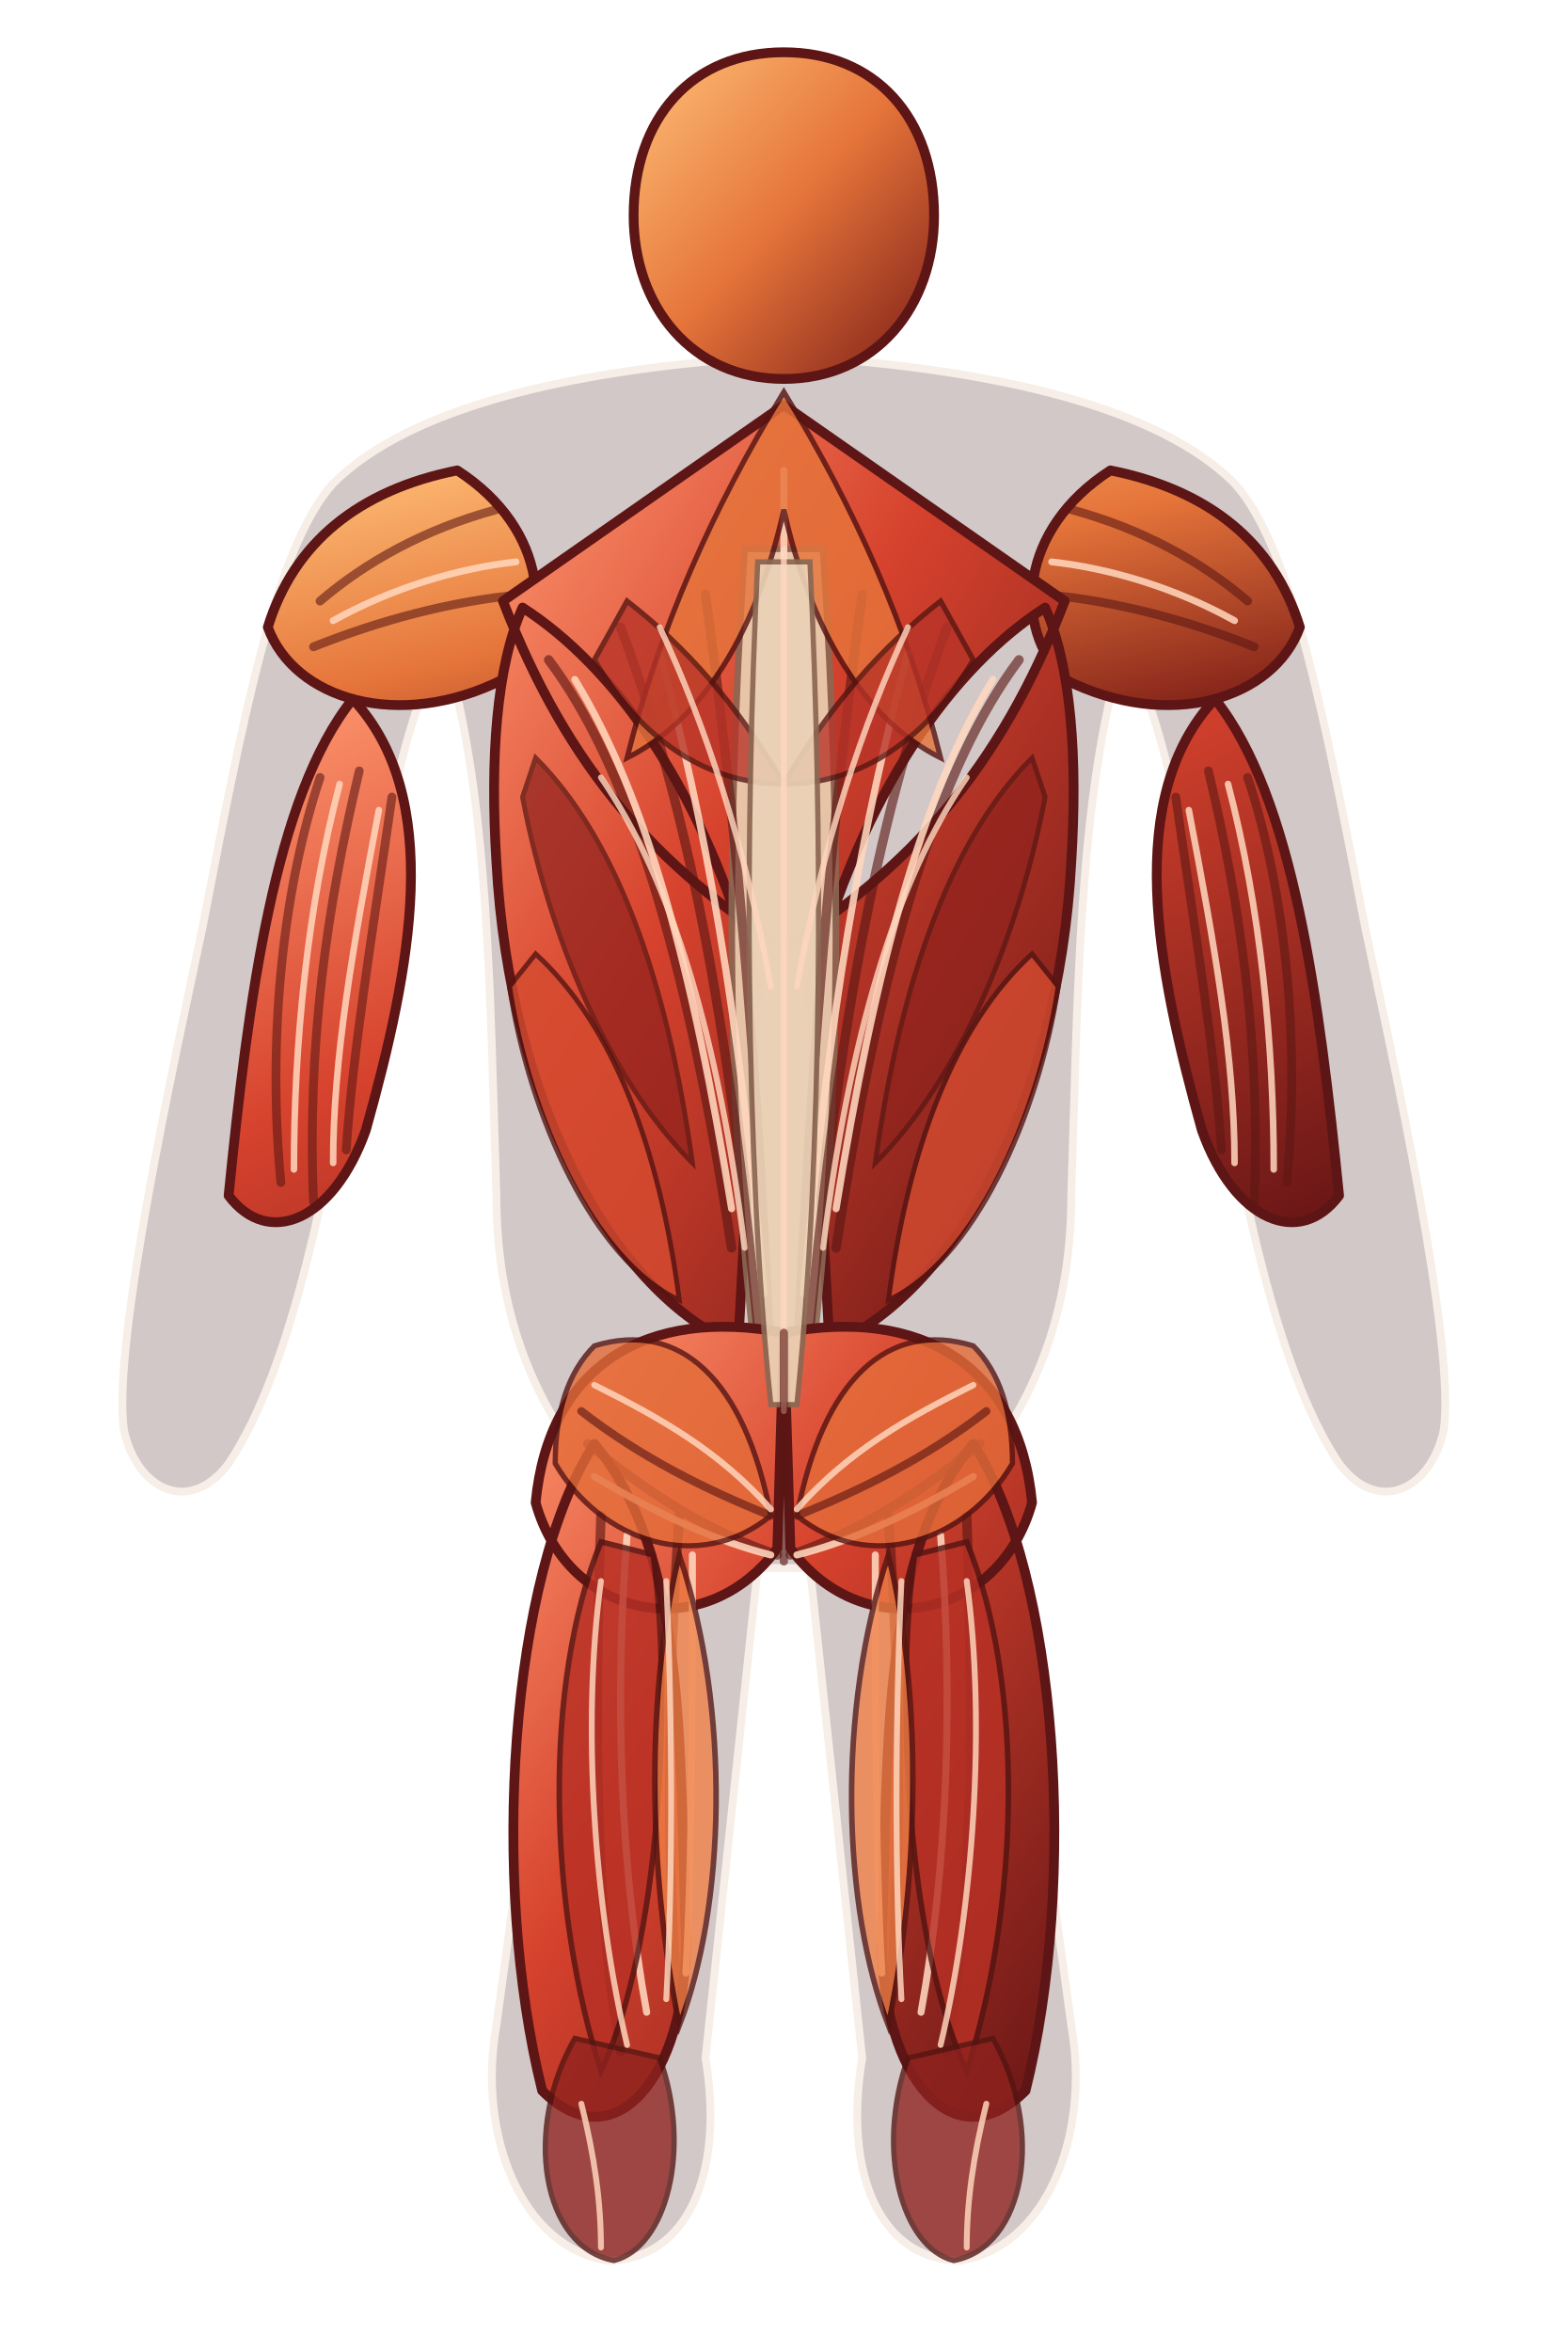
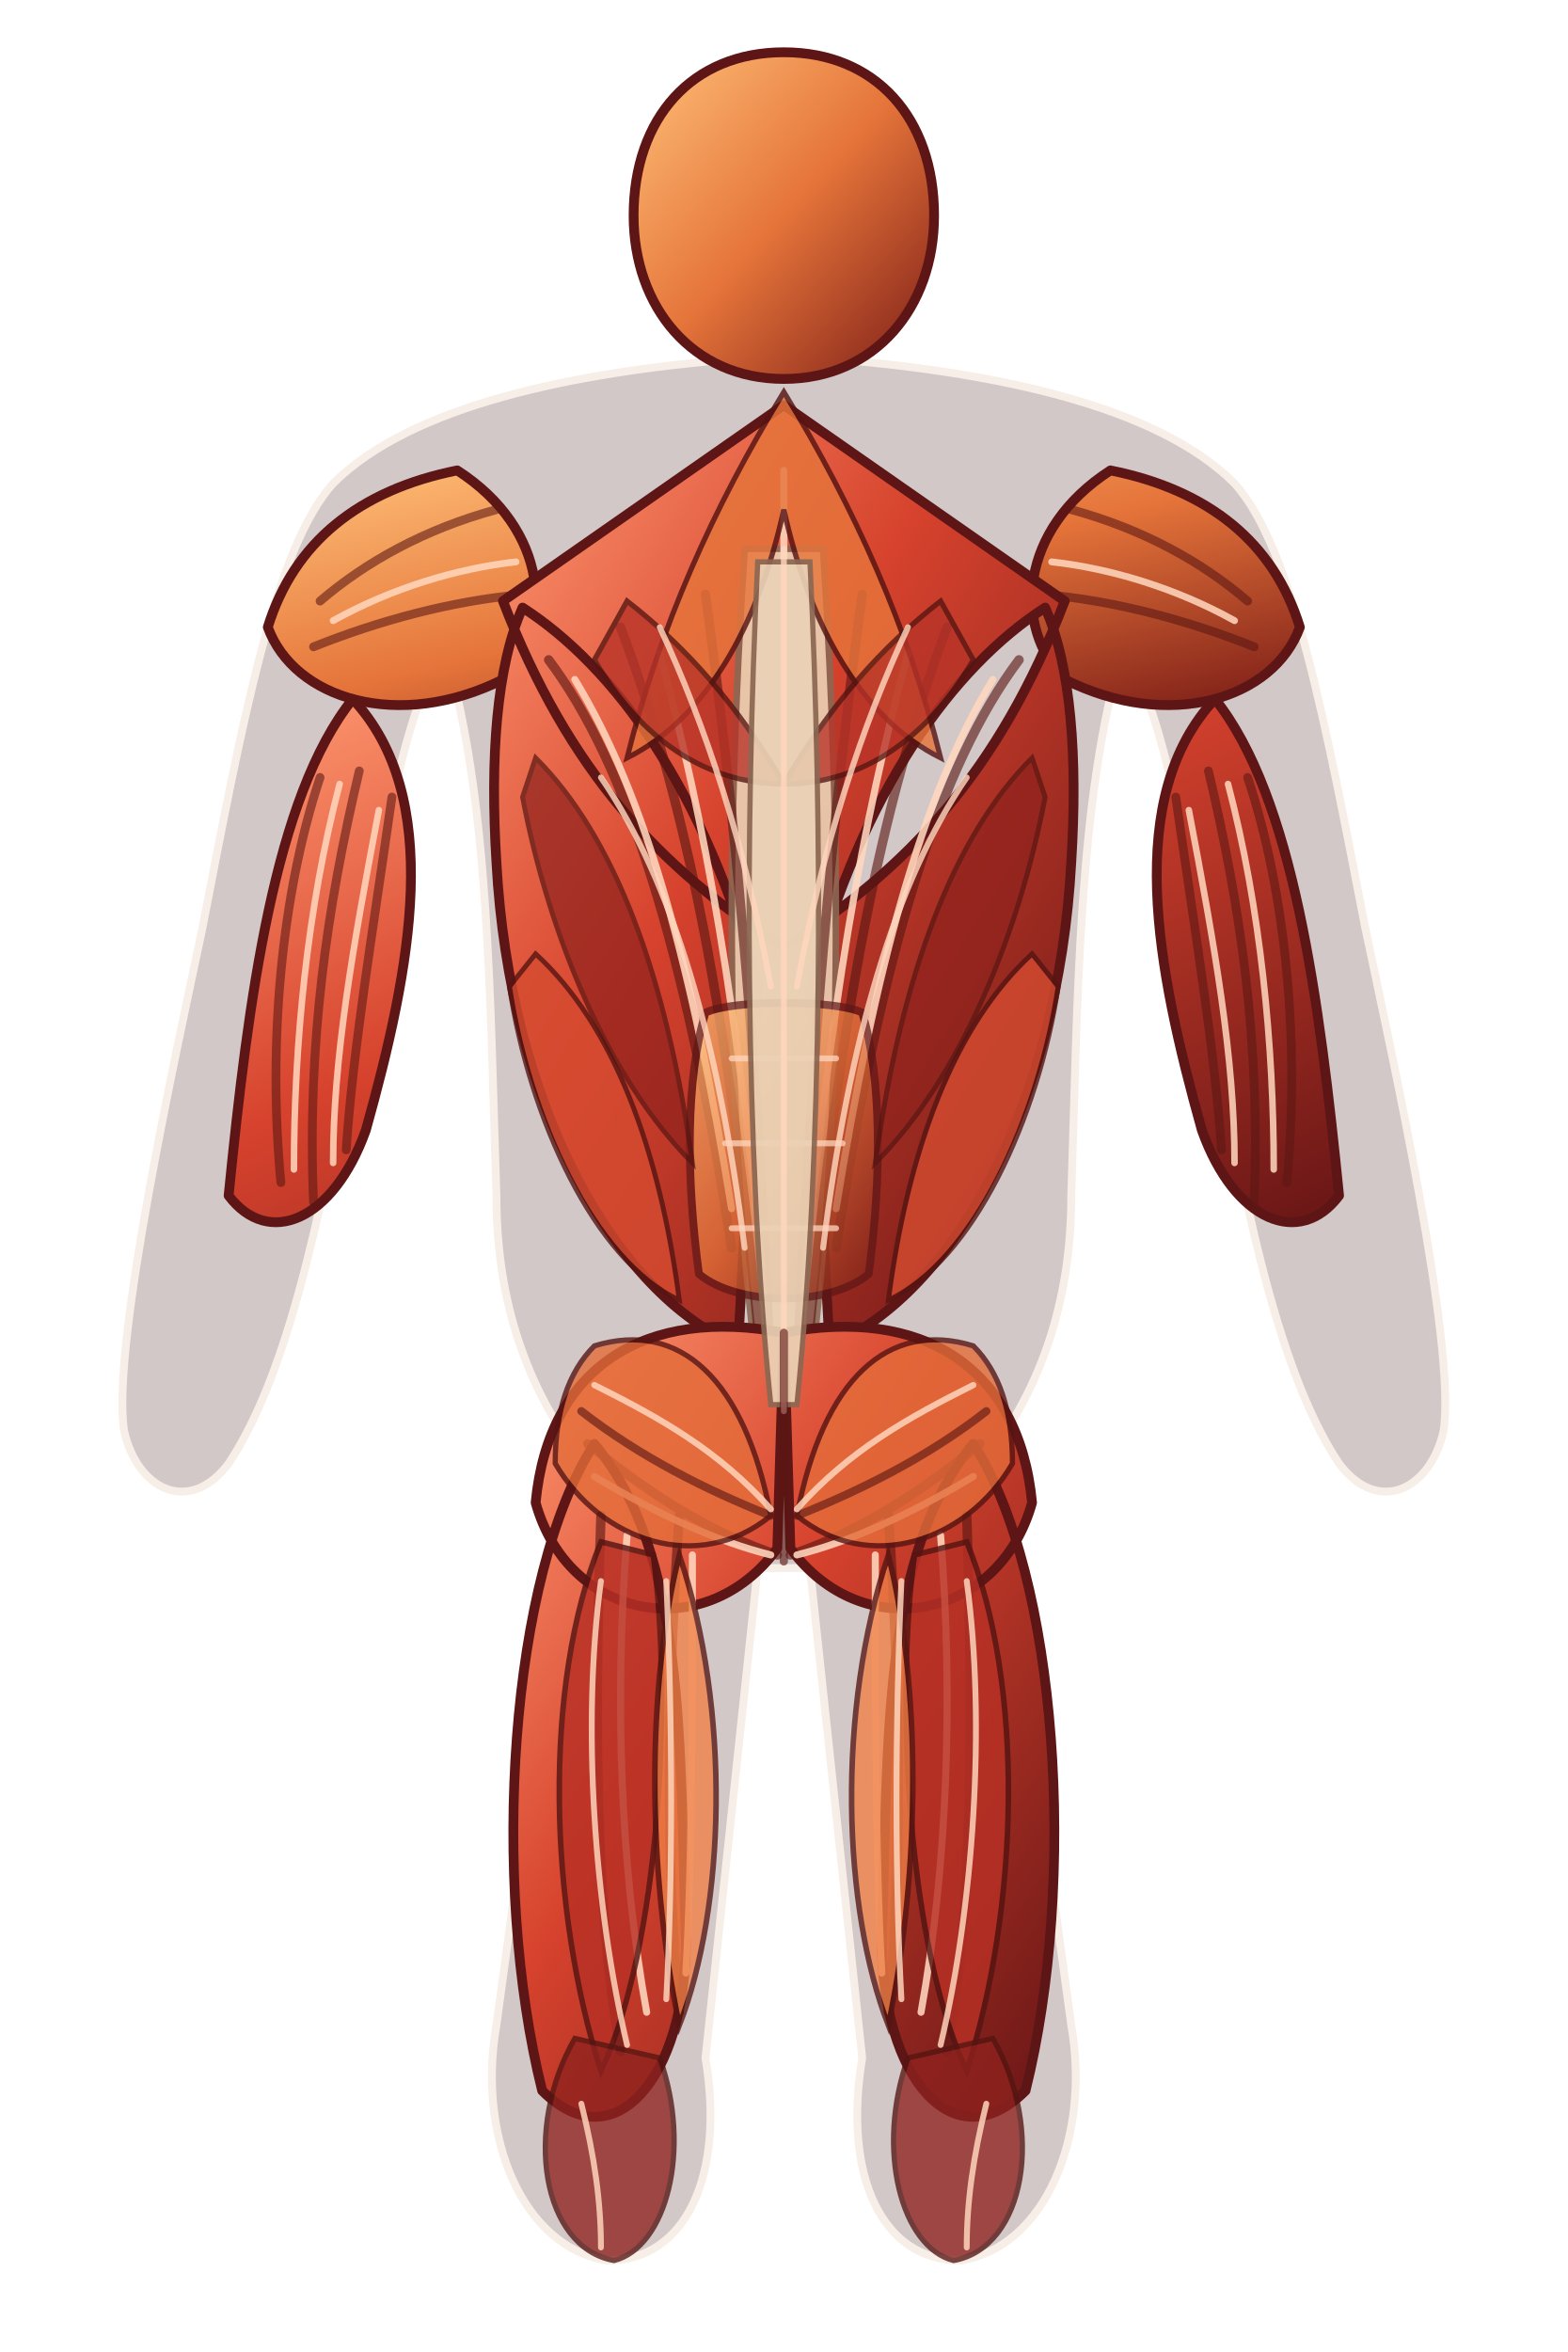
<svg xmlns="http://www.w3.org/2000/svg" viewBox="0 0 240 360">
  <defs>
    <linearGradient id="muscleRed" x1="0" x2="1" y1="0" y2="1">
      <stop offset="0" stop-color="#ff9a72" />
      <stop offset="0.42" stop-color="#d6422d" />
      <stop offset="1" stop-color="#681616" />
    </linearGradient>
    <linearGradient id="muscleOrange" x1="0" x2="1" y1="0" y2="1">
      <stop offset="0" stop-color="#ffc178" />
      <stop offset="0.5" stop-color="#e5743a" />
      <stop offset="1" stop-color="#7a1b16" />
    </linearGradient>
  </defs>
  <path fill="#421717" opacity=".24" stroke="#d8b89b" stroke-width="1.2" d="M112 55 C88 57 63 62 51 74 C42 84 37 111 31 142 C27 161 17 206 19 219 C21 228 29 232 35 224 C45 209 50 181 55 154 C58 136 60 113 68 99 C75 122 75 153 76 183 C76 198 80 211 88 222 L76 310 C73 327 80 344 93 346 C105 346 111 333 108 315 L116 240 L124 240 L132 315 C129 333 135 346 147 346 C160 344 167 327 164 310 L152 222 C160 211 164 198 164 183 C165 153 165 122 172 99 C180 113 182 136 185 154 C190 181 195 209 205 224 C211 232 219 228 221 219 C223 206 213 161 209 142 C203 111 198 84 189 74 C177 62 152 57 128 55 Z" />
  <path fill="url(#muscleOrange)" stroke="#5d1515" stroke-width="1.5" stroke-linejoin="round" d="M97 33 C97 18 106 8 120 8 C134 8 143 18 143 33 C143 47 134 58 120 58 C106 58 97 47 97 33 Z" />
  <path id="shoulders" data-label="Vai sau" data-badge-x="172" data-badge-y="82" fill="url(#muscleOrange)" stroke="#5d1515" stroke-width="1.5" stroke-linejoin="round" d="M70 72 C55 75 45 83 41 96 C45 107 61 112 77 104 C85 96 84 81 70 72 Z M170 72 C185 75 195 83 199 96 C195 107 179 112 163 104 C155 96 156 81 170 72 Z" />
  <path fill="none" stroke="#5b1713" stroke-width="1.35" stroke-linecap="round" opacity=".58" d="M49 92 C56 86 65 81 76 78 M48 99 C58 95 69 92 80 91 M160 91 C171 92 182 95 192 99 M164 78 C175 81 184 86 191 92" />
  <path fill="none" stroke="#ffd6bd" stroke-width="1.05" stroke-linecap="round" opacity=".86" d="M51 95 C60 90 70 87 79 86 M161 86 C170 87 180 90 189 95" />
  <path id="back" data-label="Lưng" data-badge-x="120" data-badge-y="118" fill="url(#muscleRed)" stroke="#5d1515" stroke-width="1.5" stroke-linejoin="round" d="M120 62 L163 92 C153 118 139 133 120 145 C101 133 87 118 77 92 Z M80 93 C94 102 108 121 116 151 L113 206 C94 198 78 169 76 132 C75 116 76 102 80 93 Z M160 93 C146 102 132 121 124 151 L127 206 C146 198 162 169 164 132 C165 116 164 102 160 93 Z" />
  <path fill="#ead1b5" opacity=".9" stroke="#8b6753" stroke-width="1" d="M114 84 L126 84 C129 130 129 177 123 218 L117 218 C111 177 111 130 114 84 Z" />
  <path fill="none" stroke="#5b1713" stroke-width="1.45" stroke-linecap="round" opacity=".62" d="M84 101 C96 117 105 145 112 191 M95 96 C104 120 111 150 116 203 M108 91 C112 120 116 160 118 211 M156 101 C144 117 135 145 128 191 M145 96 C136 120 129 150 124 203 M132 91 C128 120 124 160 122 211" />
  <path fill="none" stroke="#ffd6bd" stroke-width="1.08" stroke-linecap="round" opacity=".88" d="M88 104 C99 122 106 148 112 185 M101 100 C108 126 113 154 117 198 M152 104 C141 122 134 148 128 185 M139 100 C132 126 127 154 123 198 M120 72 L120 216" />
  <path id="triceps" data-label="Tay sau" data-badge-x="186" data-badge-y="149" fill="url(#muscleRed)" stroke="#5d1515" stroke-width="1.5" stroke-linejoin="round" d="M54 107 C42 122 38 153 35 183 C41 191 51 187 56 173 C63 148 68 122 54 107 Z M186 107 C198 122 202 153 205 183 C199 191 189 187 184 173 C177 148 172 122 186 107 Z" />
  <path fill="none" stroke="#5b1713" stroke-width="1.35" stroke-linecap="round" opacity=".58" d="M49 119 C43 137 41 160 43 181 M55 118 C50 139 47 160 48 184 M60 122 C57 143 54 161 53 176 M191 119 C197 137 199 160 197 181 M185 118 C190 139 193 160 192 184 M180 122 C183 143 186 161 187 176" />
  <path fill="none" stroke="#ffd6bd" stroke-width="1.0" stroke-linecap="round" opacity=".86" d="M52 120 C47 139 45 160 45 179 M58 124 C54 145 51 162 51 178 M188 120 C193 139 195 160 195 179 M182 124 C186 145 189 162 189 178" />
  <path id="legs" data-label="Đùi sau" data-badge-x="146" data-badge-y="264" fill="url(#muscleRed)" stroke="#5d1515" stroke-width="1.5" stroke-linejoin="round" d="M91 221 C78 241 75 288 83 320 C94 331 105 318 105 297 C104 266 105 238 91 221 Z M149 221 C162 241 165 288 157 320 C146 331 135 318 135 297 C136 266 135 238 149 221 Z M120 204 C99 200 84 209 82 230 C87 248 108 252 119 237 Z M120 204 C141 200 156 209 158 230 C153 248 132 252 121 237 Z" />
  <path fill="none" stroke="#5b1713" stroke-width="1.45" stroke-linecap="round" opacity=".62" d="M92 232 C91 262 91 292 95 314 M104 232 C102 260 102 288 104 308 M148 232 C149 262 149 292 145 314 M136 232 C138 260 138 288 136 308 M90 221 C101 230 110 235 119 238 M150 221 C139 230 130 235 121 238" />
  <path fill="none" stroke="#ffd6bd" stroke-width="1.08" stroke-linecap="round" opacity=".88" d="M96 235 C94 260 95 286 99 308 M106 238 C106 262 106 284 105 302 M144 235 C146 260 145 286 141 308 M134 238 C134 262 134 284 135 302 M91 226 C101 232 110 236 118 238 M149 226 C139 232 130 236 122 238" />
+   <path id="core-cardio" data-label="Bụng &amp; Cardio" data-badge-x="120" data-badge-y="178" fill="url(#muscleOrange)" stroke="#5d1515" stroke-width="1.2" stroke-linejoin="round" opacity=".70" d="M107 195 C105 180 105 165 108 155 C112 153 128 153 132 155 C135 165 135 180 133 195 C127 200 113 200 107 195 Z" />
+   <path fill="none" stroke="#ffd6bd" stroke-width=".9" stroke-linecap="round" opacity=".75" d="M112 162 L128 162 M111 175 L129 175 M112 188 L128 188 M120 158 L120 196" />
  <path fill="#e5743a" opacity=".82" stroke="#551411" stroke-width=".8" d="M120 60 C109 78 101 96 96 116 C108 110 116 96 120 78 C124 96 132 110 144 116 C139 96 131 78 120 60 Z" />
  <path fill="#b73328" opacity=".78" stroke="#551411" stroke-width=".8" d="M96 92 C105 99 113 108 120 120 C108 120 98 113 91 101 Z M144 92 C135 99 127 108 120 120 C132 120 142 113 149 101 Z" />
  <path fill="#8f211d" opacity=".70" stroke="#551411" stroke-width=".75" d="M82 116 C94 128 102 149 106 178 C93 165 84 143 80 122 Z M158 116 C146 128 138 149 134 178 C147 165 156 143 160 122 Z" />
  <path fill="#d44b2f" opacity=".80" stroke="#551411" stroke-width=".75" d="M82 146 C94 157 101 176 104 199 C91 193 81 171 78 151 Z M158 146 C146 157 139 176 136 199 C149 193 159 171 162 151 Z" />
  <path fill="#ead1b5" opacity=".92" stroke="#8b6753" stroke-width=".8" d="M116 86 L124 86 C126 127 126 176 122 215 L118 215 C114 176 114 127 116 86 Z" />
  <path fill="none" stroke="#ffd6bd" stroke-width=".9" stroke-linecap="round" opacity=".82" d="M101 96 C108 111 114 129 118 151 M139 96 C132 111 126 129 122 151 M92 119 C103 135 110 159 114 191 M148 119 C137 135 130 159 126 191 M120 84 L120 216" />
  <path fill="#e36d39" opacity=".80" stroke="#551411" stroke-width=".8" d="M91 206 C104 202 114 211 118 232 C107 241 92 236 85 224 C85 216 87 210 91 206 Z M149 206 C136 202 126 211 122 232 C133 241 148 236 155 224 C155 216 153 210 149 206 Z" />
  <path fill="none" stroke="#5b1713" stroke-width="1.25" stroke-linecap="round" opacity=".62" d="M89 216 C98 223 108 228 118 232 M151 216 C142 223 132 228 122 232 M120 204 L120 239" />
  <path fill="none" stroke="#ffd6bd" stroke-width=".95" stroke-linecap="round" opacity=".84" d="M91 212 C101 217 110 222 118 231 M149 212 C139 217 130 222 122 231" />
  <path fill="#b72f25" opacity=".82" stroke="#551411" stroke-width=".85" d="M92 236 C83 258 84 292 92 317 C101 298 103 260 100 238 Z M148 236 C157 258 156 292 148 317 C139 298 137 260 140 238 Z" />
  <path fill="#ef7f45" opacity=".78" stroke="#551411" stroke-width=".85" d="M104 238 C112 262 111 292 104 310 C99 286 99 258 104 238 Z M136 238 C128 262 129 292 136 310 C141 286 141 258 136 238 Z" />
  <path fill="#8e211d" opacity=".78" stroke="#551411" stroke-width=".8" d="M88 312 C80 326 83 344 94 346 C102 344 106 329 101 315 Z M152 312 C160 326 157 344 146 346 C138 344 134 329 139 315 Z" />
  <path fill="none" stroke="#ffd6bd" stroke-width=".9" stroke-linecap="round" opacity=".84" d="M92 242 C89 264 91 292 96 313 M102 242 C103 264 103 288 102 306 M148 242 C151 264 149 292 144 313 M138 242 C137 264 137 288 138 306 M89 322 C91 330 92 337 92 344 M151 322 C149 330 148 337 148 344" />
</svg>
